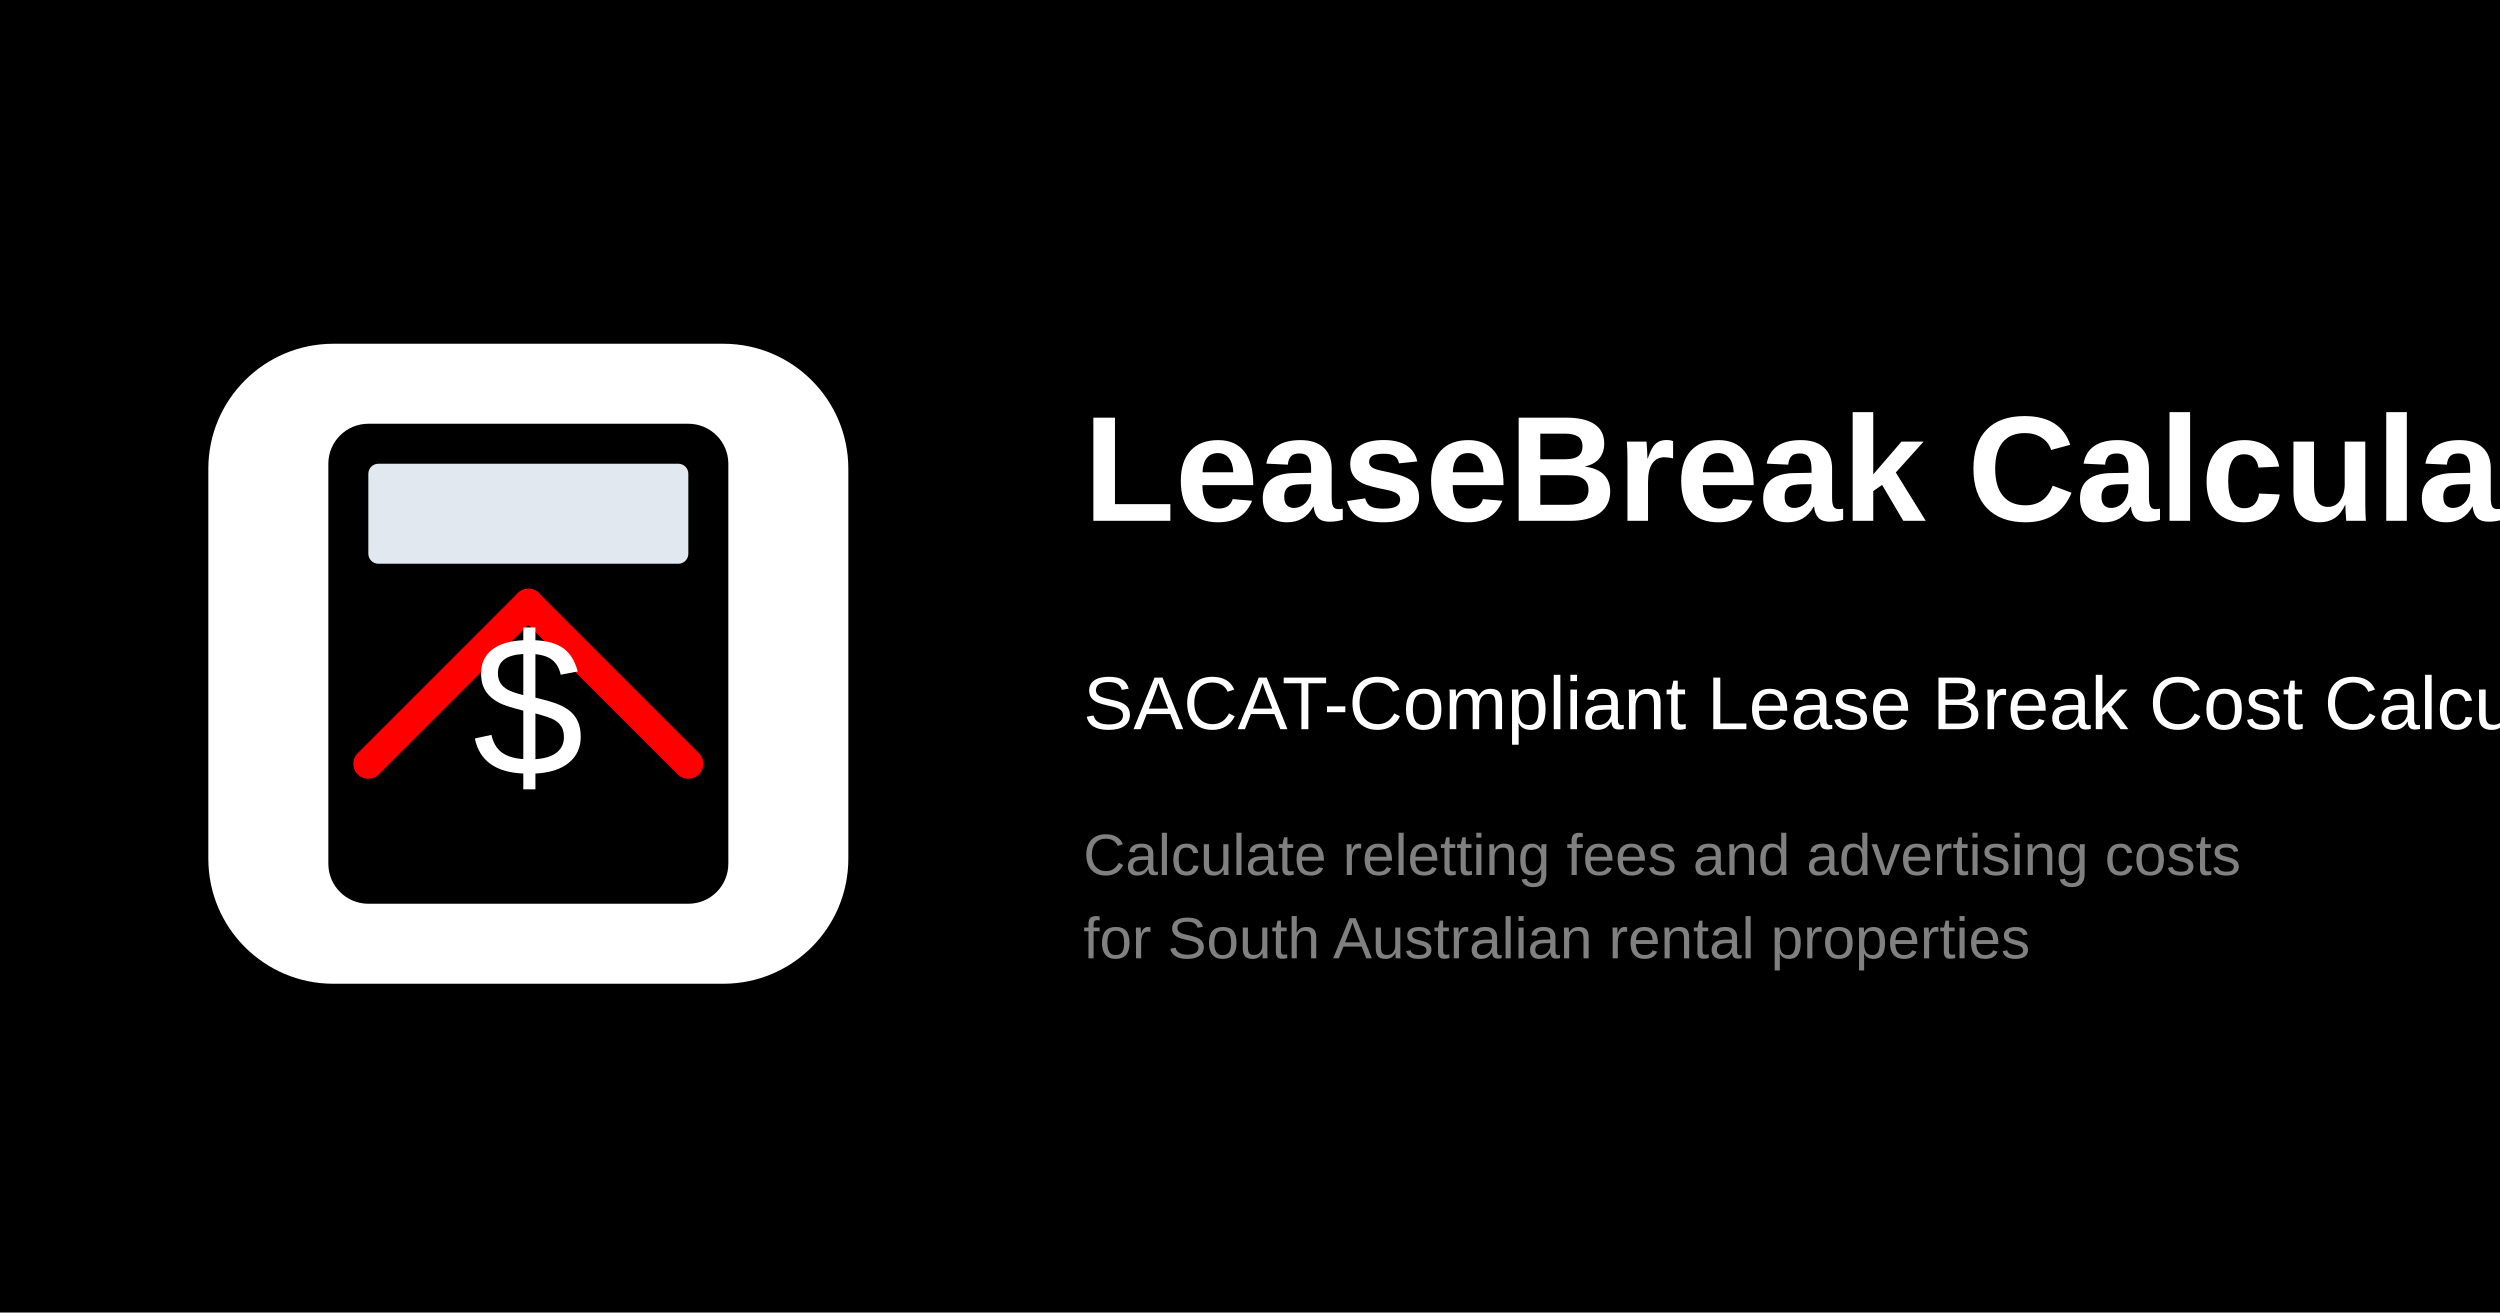
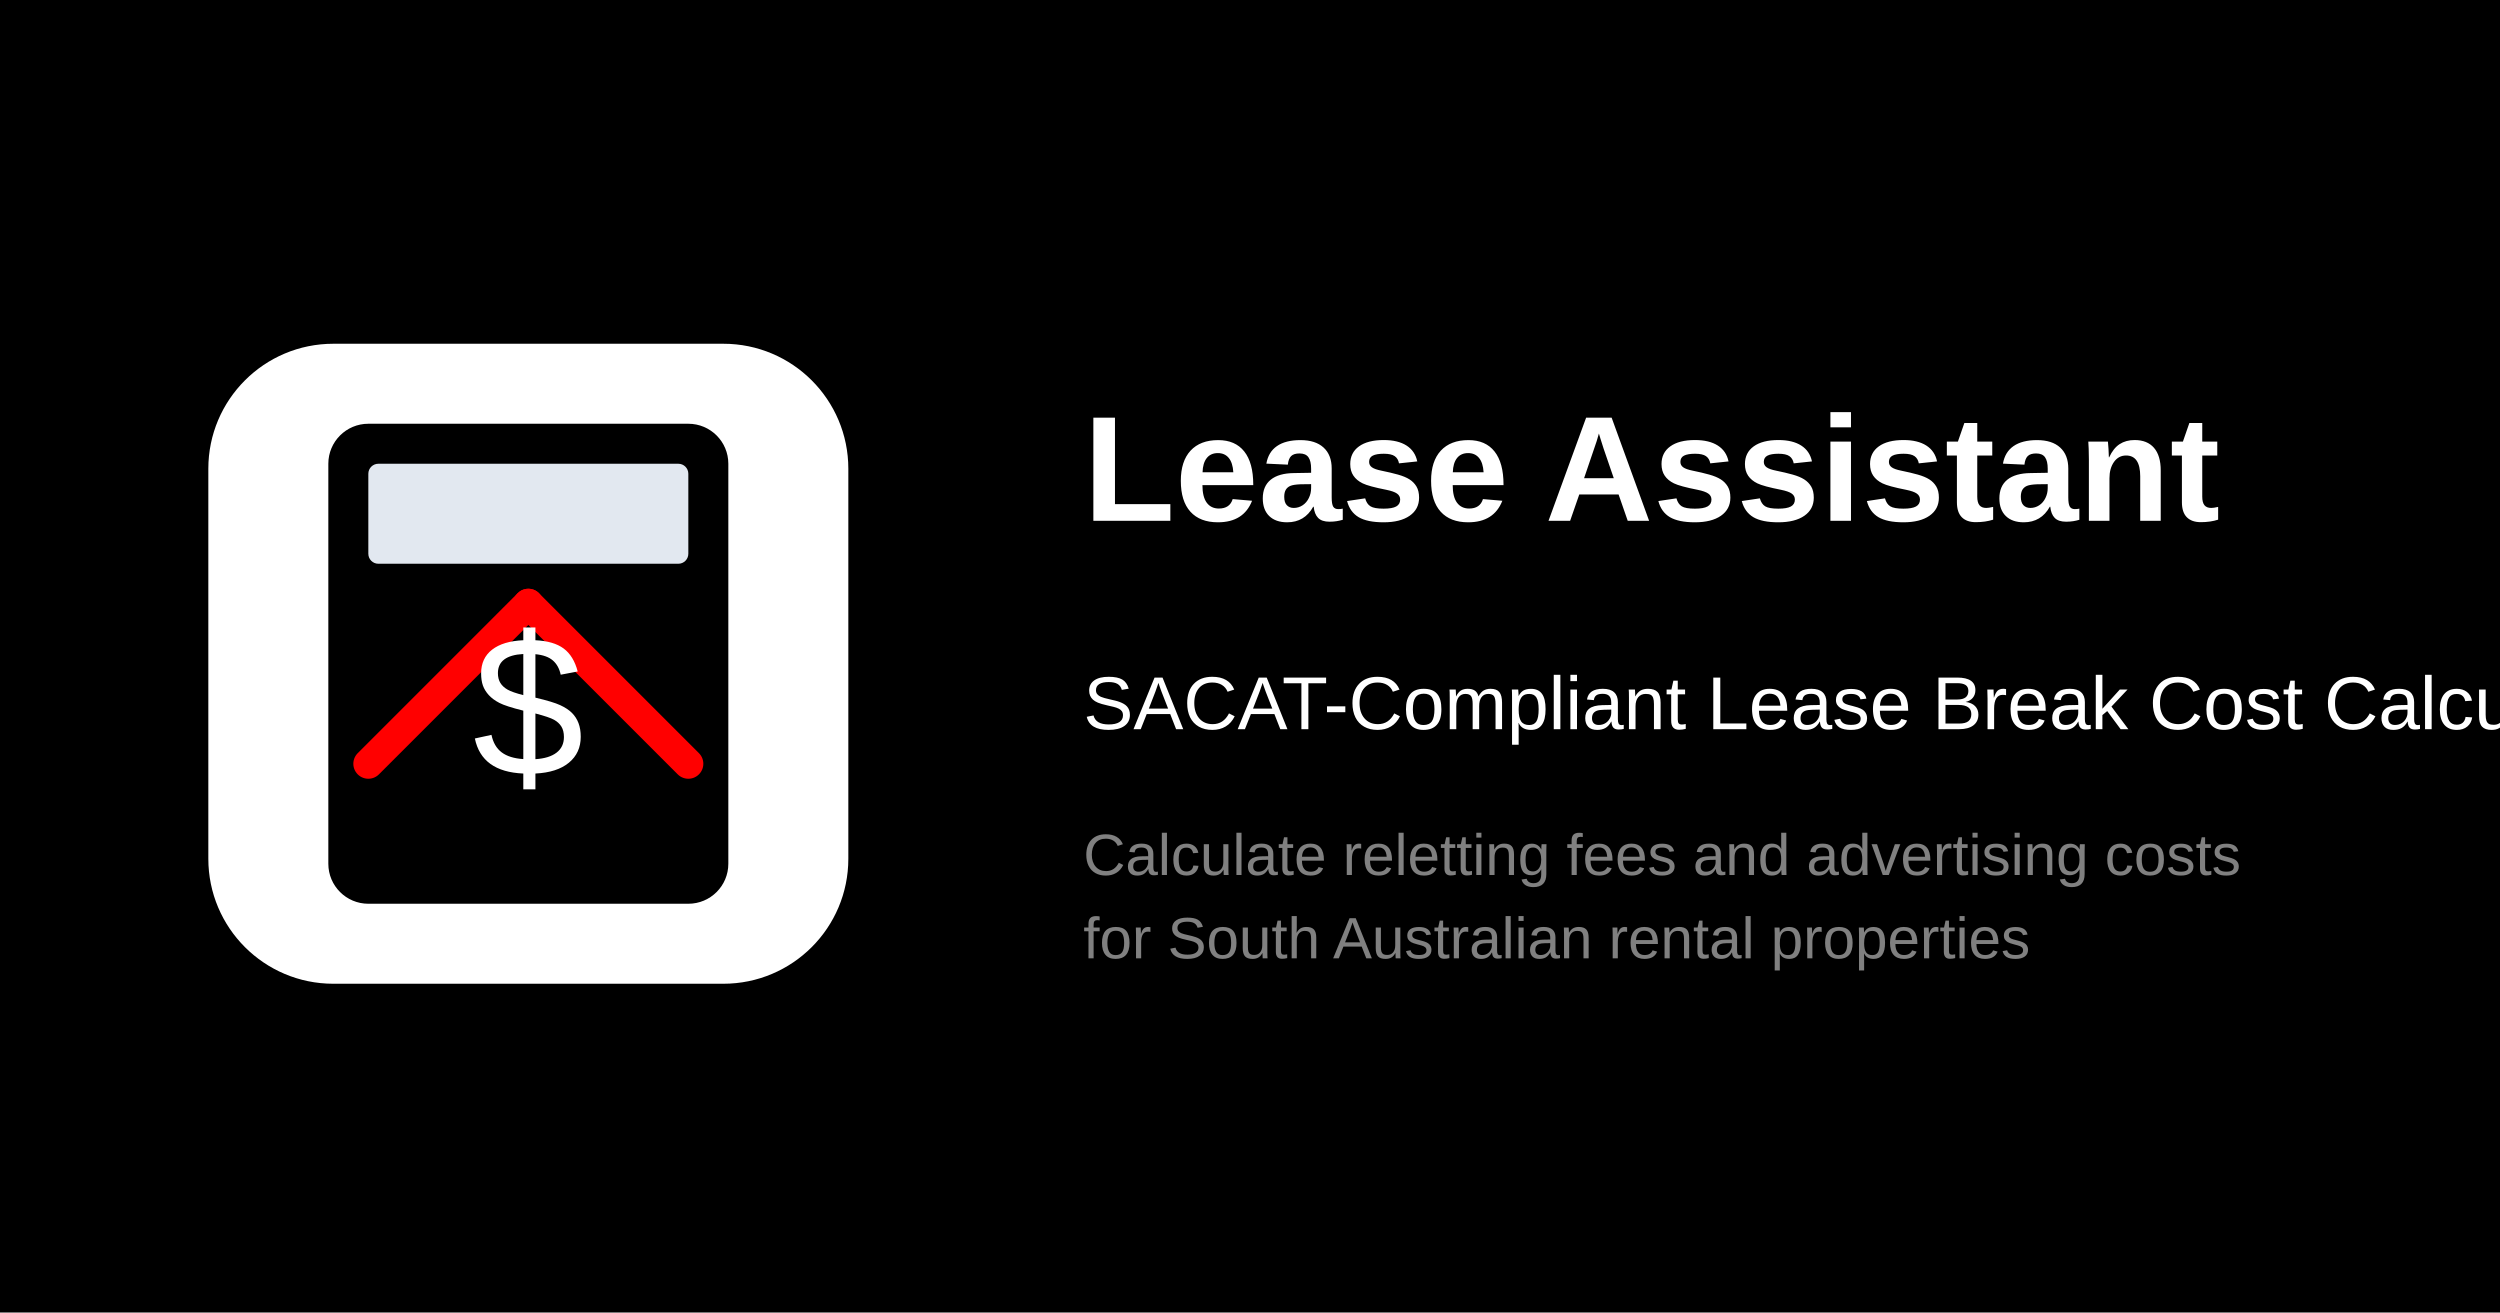
<svg xmlns="http://www.w3.org/2000/svg" width="1200" height="630" viewBox="0 0 1200 630" fill="none">
  <rect width="1200" height="630" fill="#000000" />
  <g transform="translate(100, 165) scale(0.6)">
    <rect width="512" height="512" rx="100" fill="#FFFFFF" />
    <rect x="96" y="64" width="320" height="384" rx="32" fill="#000000" />
    <rect x="128" y="96" width="256" height="80" rx="8" fill="#E2E8F0" />
    <path d="M256 208 L384 336" stroke="#FF0000" stroke-width="24" stroke-linecap="round" />
    <path d="M128 336 L256 208" stroke="#FF0000" stroke-width="24" stroke-linecap="round" />
    <text x="256" y="300" font-family="Arial" font-size="160" fill="#FFFFFF" text-anchor="middle" dominant-baseline="middle">$</text>
  </g>
  <text x="520" y="250" font-family="Arial" font-size="72" font-weight="bold" fill="#FFFFFF" text-anchor="start">
-     LeaseBreak Calculator
+     Lease Assistant
  </text>
  <text x="520" y="350" font-family="Arial" font-size="36" fill="#FFFFFF" text-anchor="start">
    SACAT-Compliant Lease Break Cost Calculator
  </text>
  <text x="520" y="420" font-family="Arial" font-size="28" fill="#808080" text-anchor="start">
    Calculate reletting fees and advertising costs
  </text>
  <text x="520" y="460" font-family="Arial" font-size="28" fill="#808080" text-anchor="start">
    for South Australian rental properties
  </text>
</svg>
